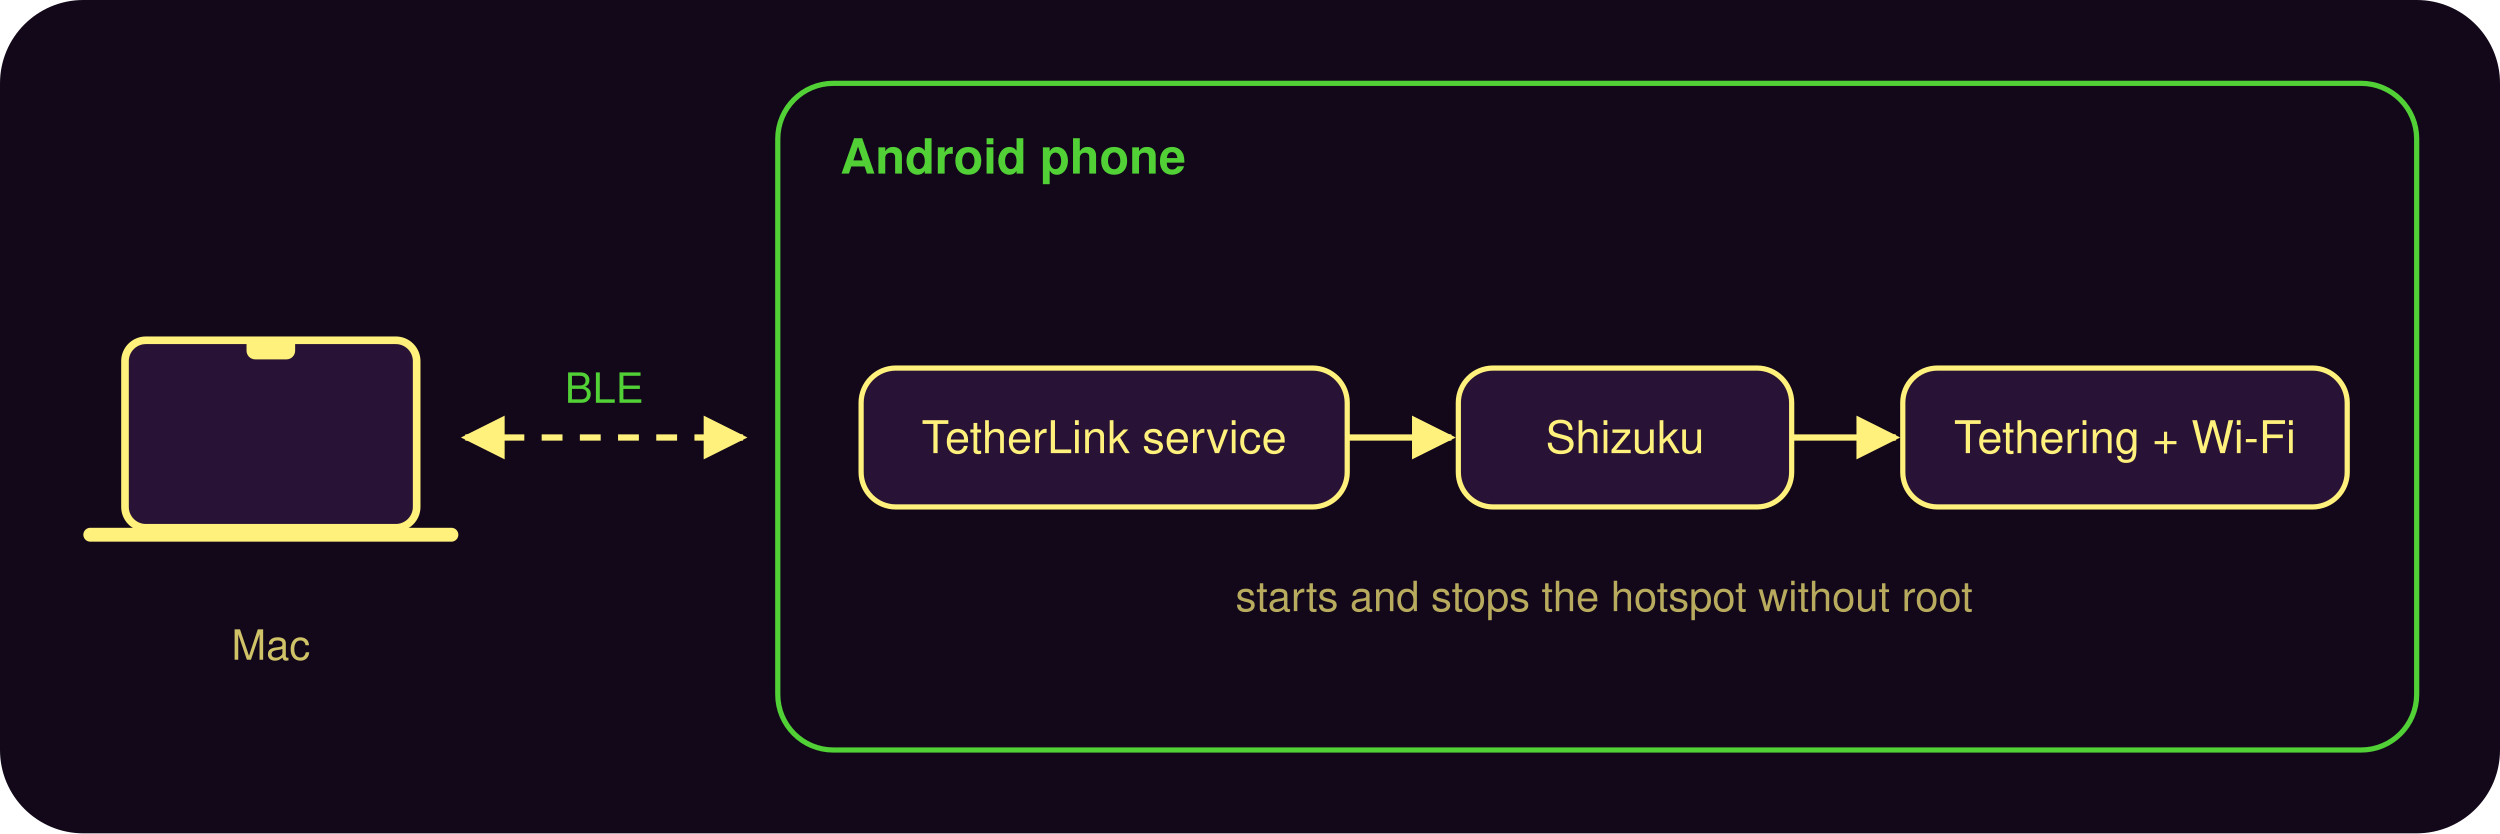
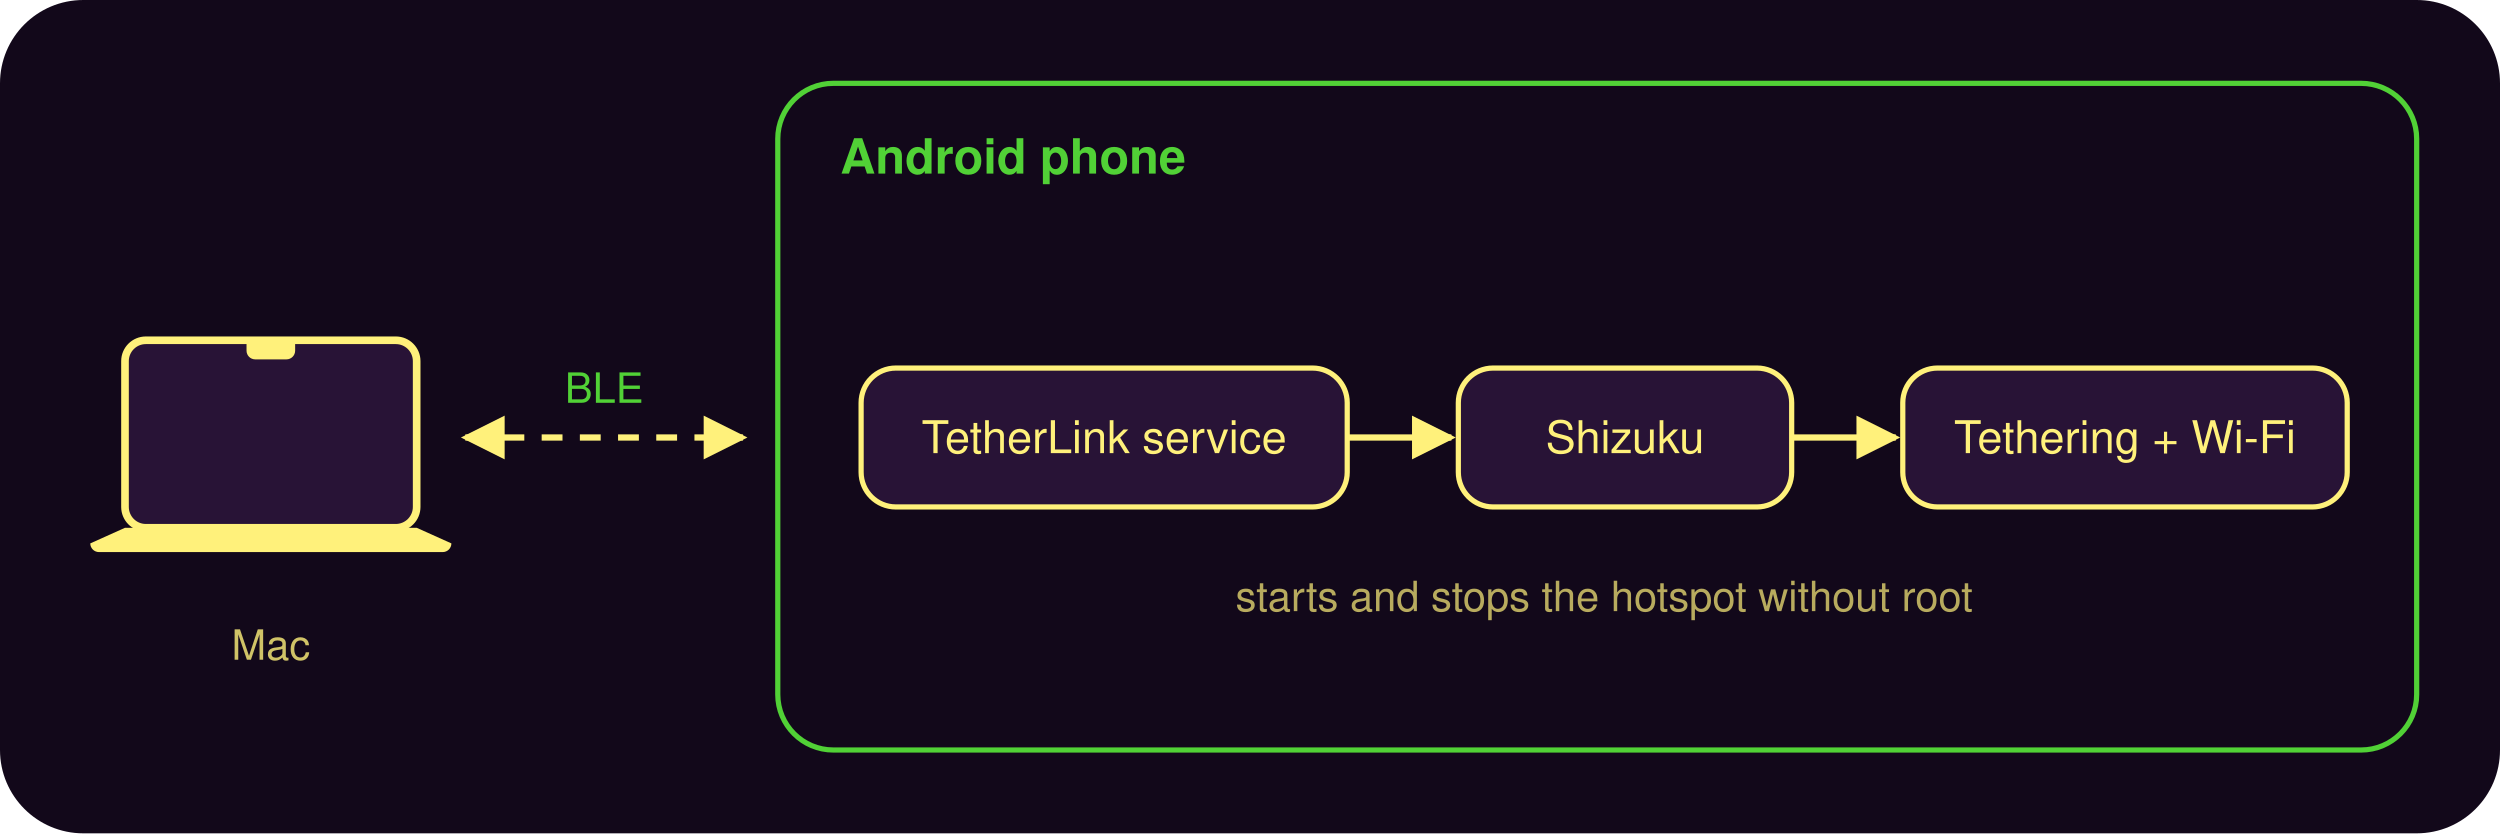
<svg xmlns="http://www.w3.org/2000/svg" viewBox="0 0 720 240" font-family="-apple-system, 'Helvetica Neue', Helvetica, Arial, sans-serif">
  <defs>
    <marker id="arrow" viewBox="0 0 10 10" refX="9" refY="5" markerWidth="7" markerHeight="7" orient="auto-start-reverse">
      <path d="M0 0 L10 5 L0 10 z" fill="#fff17b" />
    </marker>
  </defs>
  <rect width="720" height="240" rx="24" fill="#12081a" />
  <rect x="36" y="98" width="84" height="54" rx="6" fill="#281336" stroke="#fff17b" stroke-width="2.2" />
  <path d="M71 98 h14 v3 a2.5 2.5 0 0 1 -2.5 2.5 h-9 a2.5 2.5 0 0 1 -2.5 -2.5 z" fill="#fff17b" />
-   <path d="M26 154 H130" stroke="#fff17b" stroke-width="4" stroke-linecap="round" />
+   <path d="M36 152 H120 L130 156.5 a2.5 2.5 0 0 1 -2.5 2.5 H28.5 a2.5 2.5 0 0 1 -2.5 -2.5 Z" fill="#fff17b" />
  <text x="78" y="190" text-anchor="middle" fill="#fff17b" font-size="12" font-weight="400" opacity="0.8">Mac</text>
  <path d="M134 126 H214" fill="none" stroke="#fff17b" stroke-width="1.8" stroke-dasharray="6 5" marker-end="url(#arrow)" marker-start="url(#arrow)" />
  <text x="174" y="116" text-anchor="middle" fill="#51d136" font-size="12" font-weight="400" opacity="1">BLE</text>
  <rect x="224" y="24" width="472" height="192" rx="16" fill="none" stroke="#51d136" stroke-width="1.5" />
  <text x="242" y="50" text-anchor="start" fill="#51d136" font-size="14" font-weight="600" opacity="1">Android phone</text>
  <rect x="248" y="106" width="140" height="40" rx="10" fill="#281336" stroke="#fff17b" stroke-width="1.5" />
  <text x="318.0" y="130.5" text-anchor="middle" fill="#fff17b" font-size="13" font-weight="400" opacity="1">TetherLink service</text>
  <path d="M388 126 H418" fill="none" stroke="#fff17b" stroke-width="1.8" marker-end="url(#arrow)" />
  <rect x="420" y="106" width="96" height="40" rx="10" fill="#281336" stroke="#fff17b" stroke-width="1.5" />
  <text x="468.0" y="130.5" text-anchor="middle" fill="#fff17b" font-size="13" font-weight="400" opacity="1">Shizuku</text>
  <path d="M516 126 H546" fill="none" stroke="#fff17b" stroke-width="1.8" marker-end="url(#arrow)" />
  <rect x="548" y="106" width="128" height="40" rx="10" fill="#281336" stroke="#fff17b" stroke-width="1.5" />
  <text x="612.0" y="130.5" text-anchor="middle" fill="#fff17b" font-size="13" font-weight="400" opacity="1">Tethering + Wi-Fi</text>
  <text x="462" y="176" text-anchor="middle" fill="#fff17b" font-size="12" font-weight="400" opacity="0.7">starts and stops the hotspot without root</text>
</svg>
